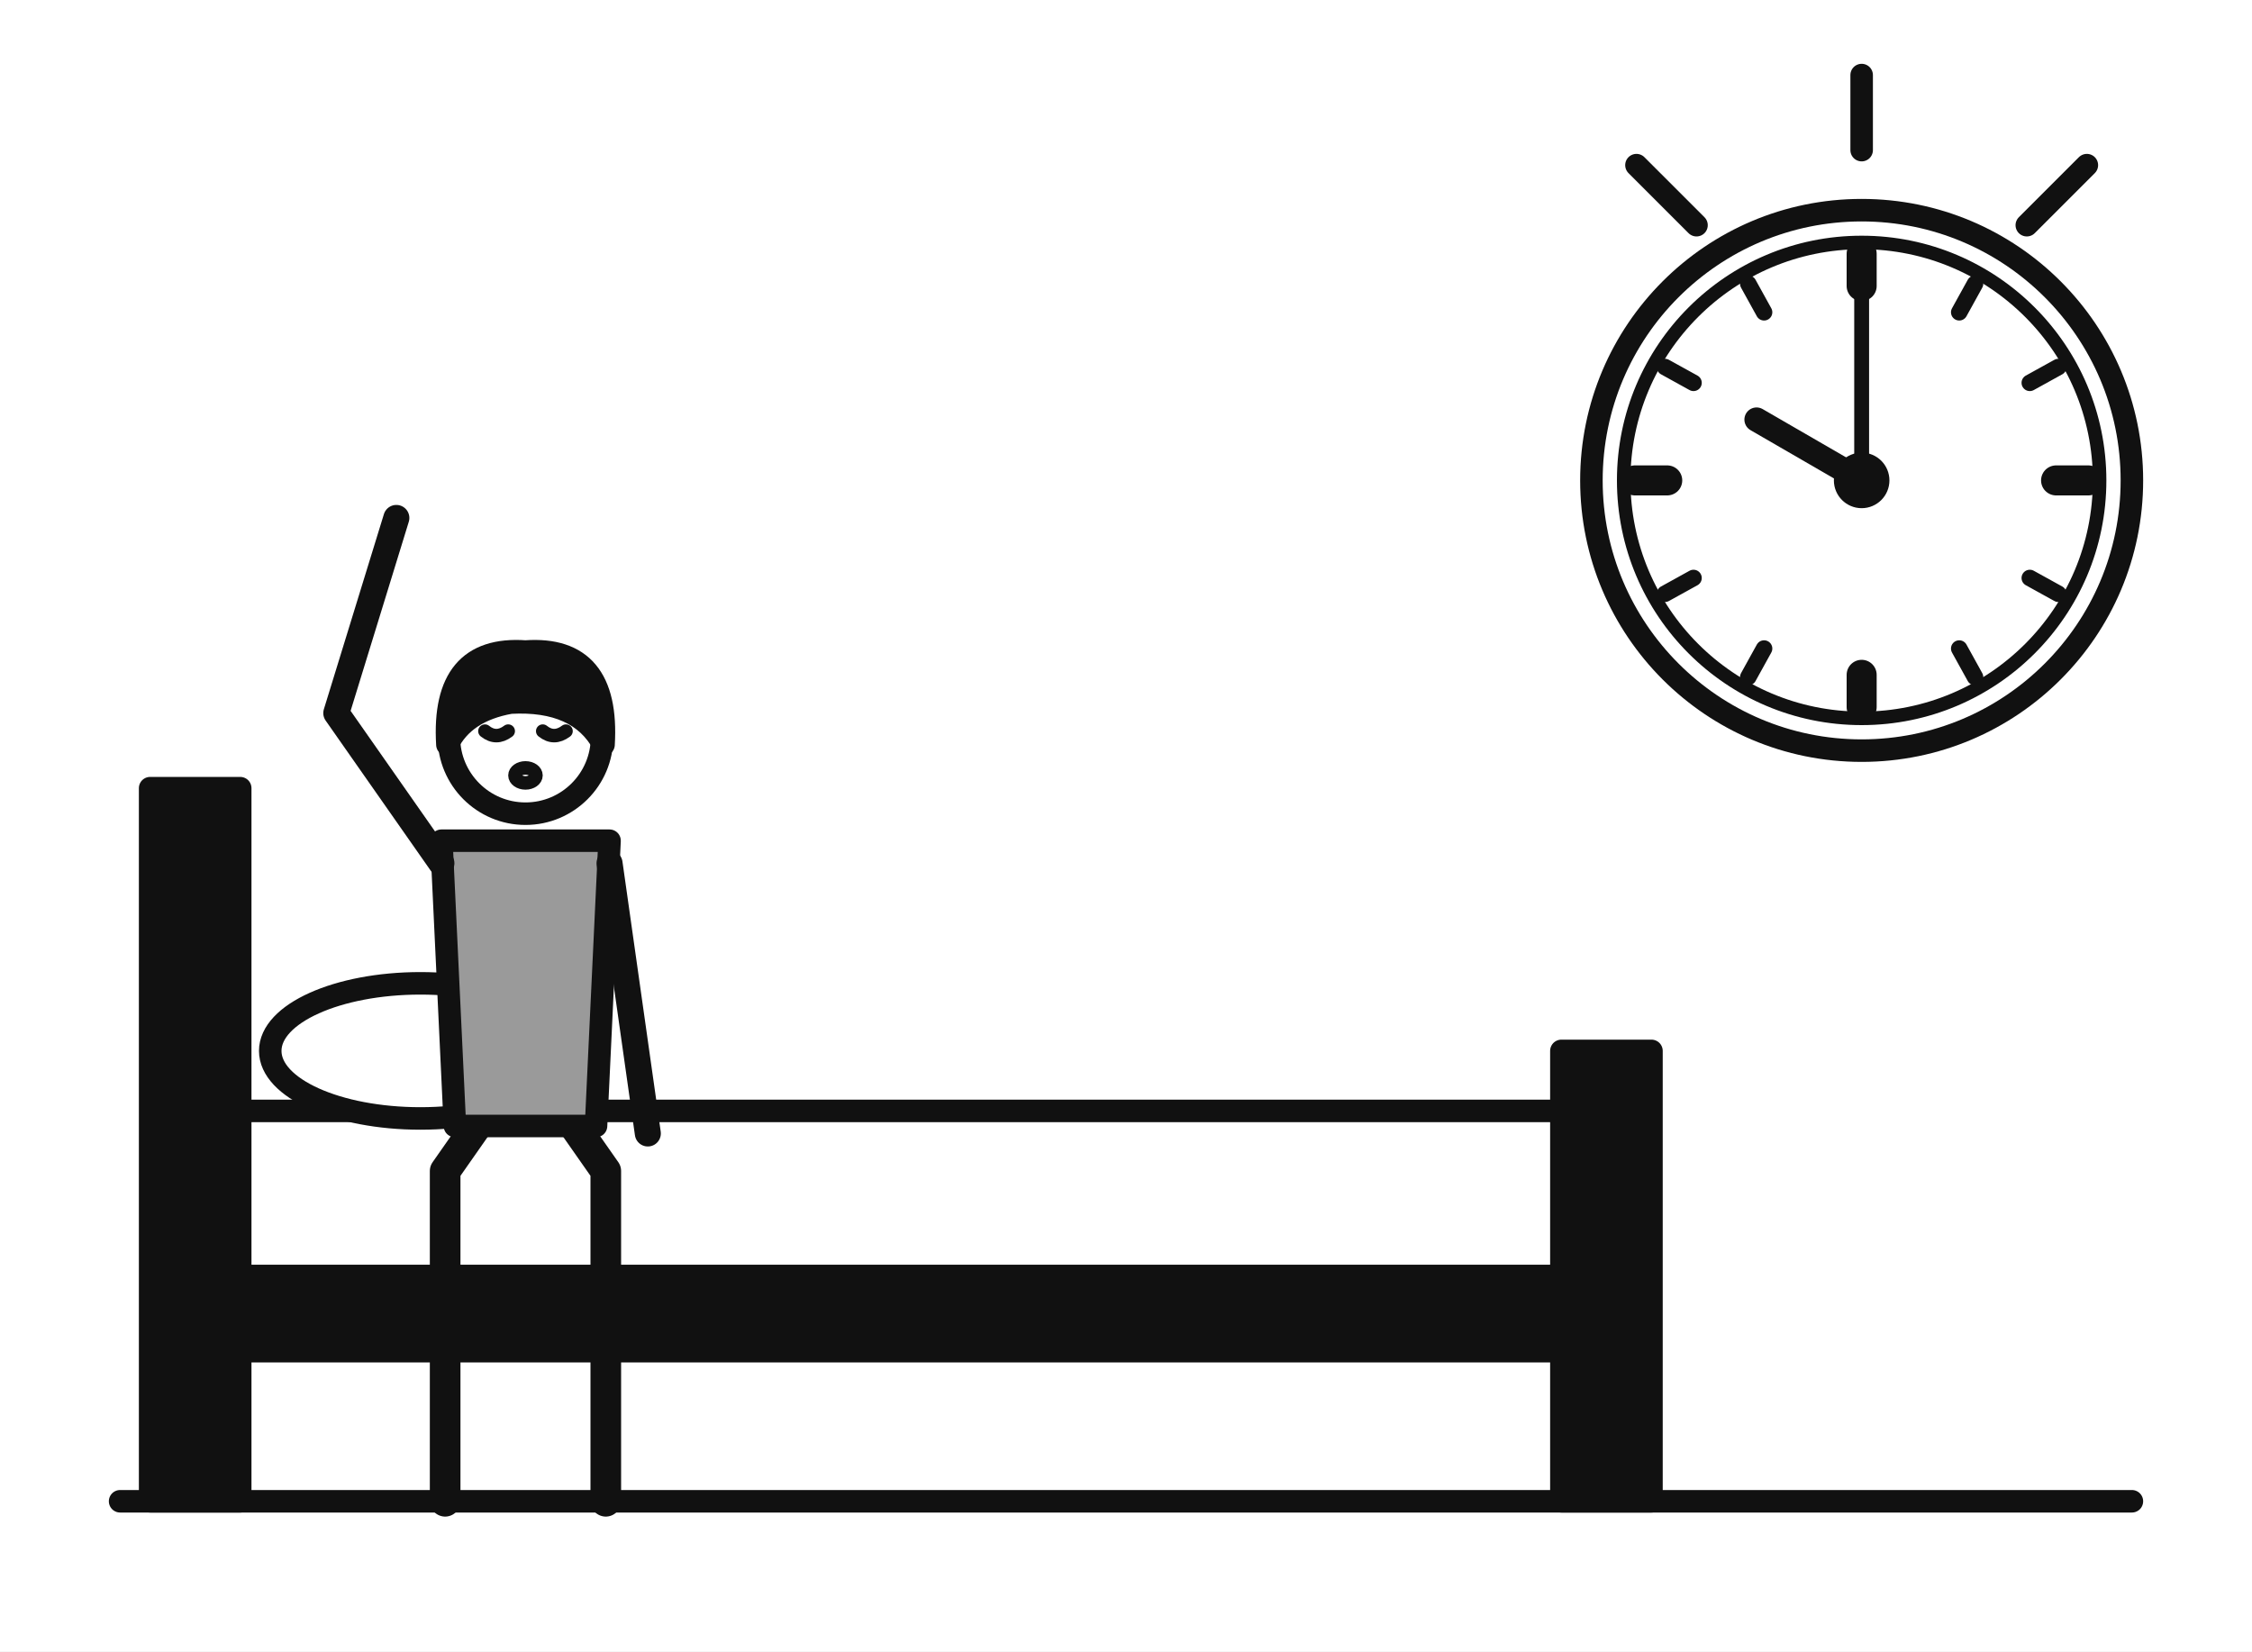
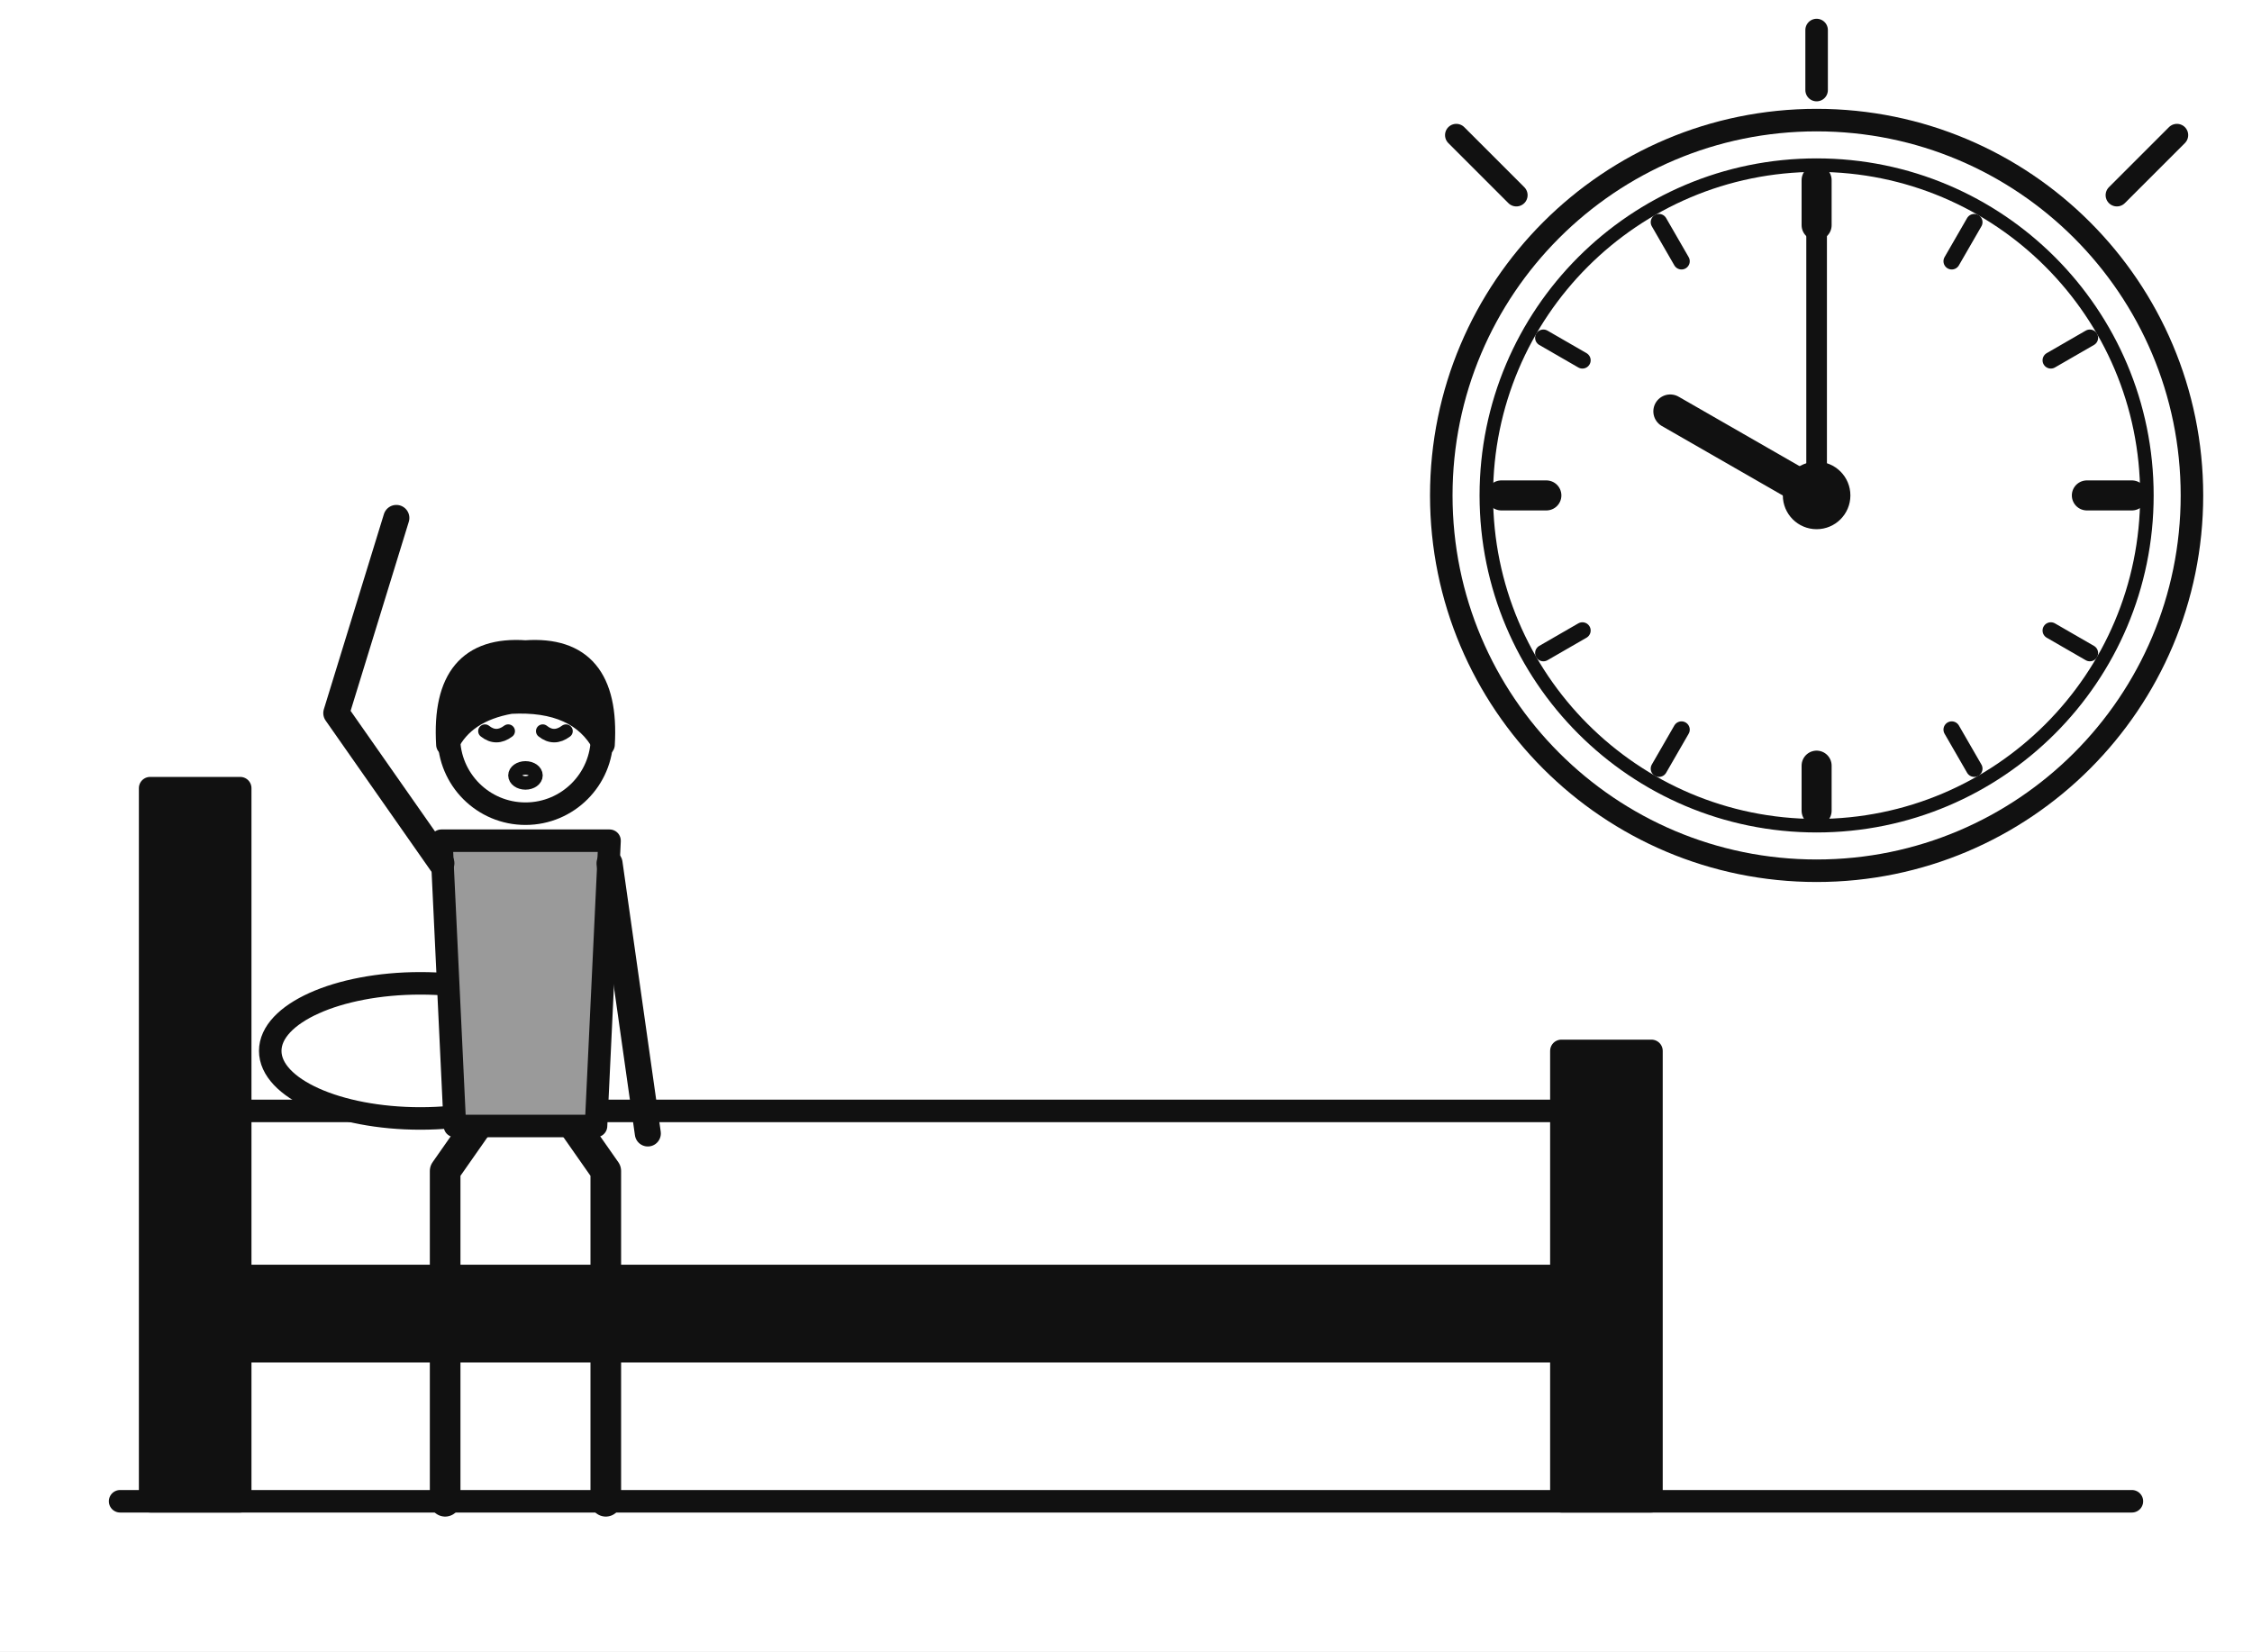
<svg xmlns="http://www.w3.org/2000/svg" viewBox="0 0 300 220">
  <style>.g{fill:none;stroke:#111;stroke-width:3;stroke-linecap:round;stroke-linejoin:round}.p{fill:#fff;stroke:#111;stroke-width:3;stroke-linejoin:round;stroke-linecap:round}.h{fill:#111;stroke:#111;stroke-width:3;stroke-linejoin:round;stroke-linecap:round}.a{fill:#9a9a9a;stroke:#111;stroke-width:3;stroke-linejoin:round;stroke-linecap:round}.t{fill:none;stroke:#111;stroke-width:1.8;stroke-linecap:round;stroke-linejoin:round}.w{fill:none;stroke:#fff;stroke-width:2.2;stroke-linecap:round}.m{fill:#d8342c;stroke:#111;stroke-width:3;stroke-linejoin:round}.hijau{fill:#3a9d4a;stroke:#111;stroke-width:3;stroke-linejoin:round}.biru{fill:#2f6fd6;stroke:#111;stroke-width:3;stroke-linejoin:round}.kuning{fill:#f2c230;stroke:#111;stroke-width:3;stroke-linejoin:round}.birutua{fill:#1c3470;stroke:#111;stroke-width:3;stroke-linejoin:round}.n{fill:#fff;stroke:none}text{font-family:'DFKai-SB','BiauKai','Kaiti TC','Noto Serif TC',serif;fill:#111}.d{font-family:'Segoe UI',Roboto,Arial,sans-serif;font-weight:700}</style>
  <rect width="300" height="220" fill="#fff" />
  <polyline class="g" points="16,200 284,200" />
  <rect class="h" x="20" y="105" width="12" height="95" rx="0" />
  <rect class="h" x="208" y="140" width="12" height="60" rx="0" />
  <rect class="p" x="32" y="148" width="176" height="22" rx="0" />
  <rect class="h" x="32" y="170" width="176" height="10" rx="0" />
  <ellipse class="p" cx="56" cy="140" rx="20" ry="9" />
-   <circle class="p" cx="248" cy="64" r="36" />
-   <circle class="t" cx="248" cy="64" r="31.7" />
-   <polyline class="g" points="248,38.1 248,33.8" style="stroke-width:4" />
-   <polyline class="g" points="261,41.6 263.1,37.8" style="stroke-width:2.2" />
-   <polyline class="g" points="270.4,51 274.2,48.9" style="stroke-width:2.2" />
-   <polyline class="g" points="273.9,64 278.2,64" style="stroke-width:4" />
-   <polyline class="g" points="270.4,77 274.2,79.1" style="stroke-width:2.2" />
-   <polyline class="g" points="261,86.4 263.1,90.2" style="stroke-width:2.2" />
-   <polyline class="g" points="248,89.9 248,94.2" style="stroke-width:4" />
-   <polyline class="g" points="235,86.4 232.9,90.2" style="stroke-width:2.2" />
-   <polyline class="g" points="225.6,77 221.8,79.1" style="stroke-width:2.2" />
-   <polyline class="g" points="222.1,64 217.8,64" style="stroke-width:4" />
-   <polyline class="g" points="225.6,51 221.8,48.9" style="stroke-width:2.2" />
-   <polyline class="g" points="235,41.6 232.9,37.8" style="stroke-width:2.2" />
-   <polyline class="g" points="248,64 234,55.9" style="stroke-width:3.24" />
-   <polyline class="g" points="248,64 248,38.8" style="stroke-width:1.98" />
-   <circle class="h" cx="248" cy="64" r="2.2" />
+   <circle class="p" cx="242" cy="66" r="50" />
+   <circle class="t" cx="242" cy="66" r="44" />
+   <polyline class="g" points="242,30 242,24" style="stroke-width:4" />
+   <polyline class="g" points="260,34.8 263,29.6" style="stroke-width:2.2" />
+   <polyline class="g" points="273.2,48 278.4,45" style="stroke-width:2.2" />
+   <polyline class="g" points="278,66 284,66" style="stroke-width:4" />
+   <polyline class="g" points="273.2,84 278.4,87" style="stroke-width:2.2" />
+   <polyline class="g" points="260,97.2 263,102.4" style="stroke-width:2.2" />
+   <polyline class="g" points="242,102 242,108" style="stroke-width:4" />
+   <polyline class="g" points="224,97.2 221,102.4" style="stroke-width:2.2" />
+   <polyline class="g" points="210.8,84 205.6,87" style="stroke-width:2.2" />
+   <polyline class="g" points="206,66 200,66" style="stroke-width:4" />
+   <polyline class="g" points="210.8,48 205.6,45" style="stroke-width:2.2" />
+   <polyline class="g" points="224,34.8 221,29.6" style="stroke-width:2.2" />
+   <polyline class="g" points="242,66 222.5,54.8" style="stroke-width:4.5" />
+   <polyline class="g" points="242,66 242,31" style="stroke-width:2.75" />
+   <circle class="h" cx="242" cy="66" r="3" />
  <polyline class="g" points="64.9,148 59.3,156 59.3,200" style="stroke-width:4.08" />
  <polyline class="g" points="75.1,148 80.7,156 80.7,200" style="stroke-width:4.08" />
  <polygon class="a" points="58.8,112 81.2,112 79.4,150 60.6,150" />
  <polyline class="g" points="58.8,115 44.8,95 52.8,69" style="stroke-width:3.468" />
  <polyline class="g" points="81.2,115 86.3,151" style="stroke-width:3.468" />
  <circle class="p" cx="70" cy="98.2" r="10.2" />
  <path class="h" d="M59.6 99.2 Q58.8 86 70 86.8 Q81.2 86 80.4 99.2 Q77.1 93.1 68 93.6 Q61.8 94.7 59.6 99.2 Z" />
  <path class="t" d="M64.6 97.4 q1.5 1.2 3.1 0 M72.3 97.4 q1.5 1.2 3.1 0" />
  <ellipse class="t" cx="70" cy="103.3" rx="1.4" ry="1" />
-   <path class="g" d="M226 30 l-8 -8 M270 30 l8 -8 M248 20 l0 -10" />
+   <path class="g" d="M202 26 l-8 -8 M282 26 l8 -8 M242 12 l0 -8" />
</svg>
